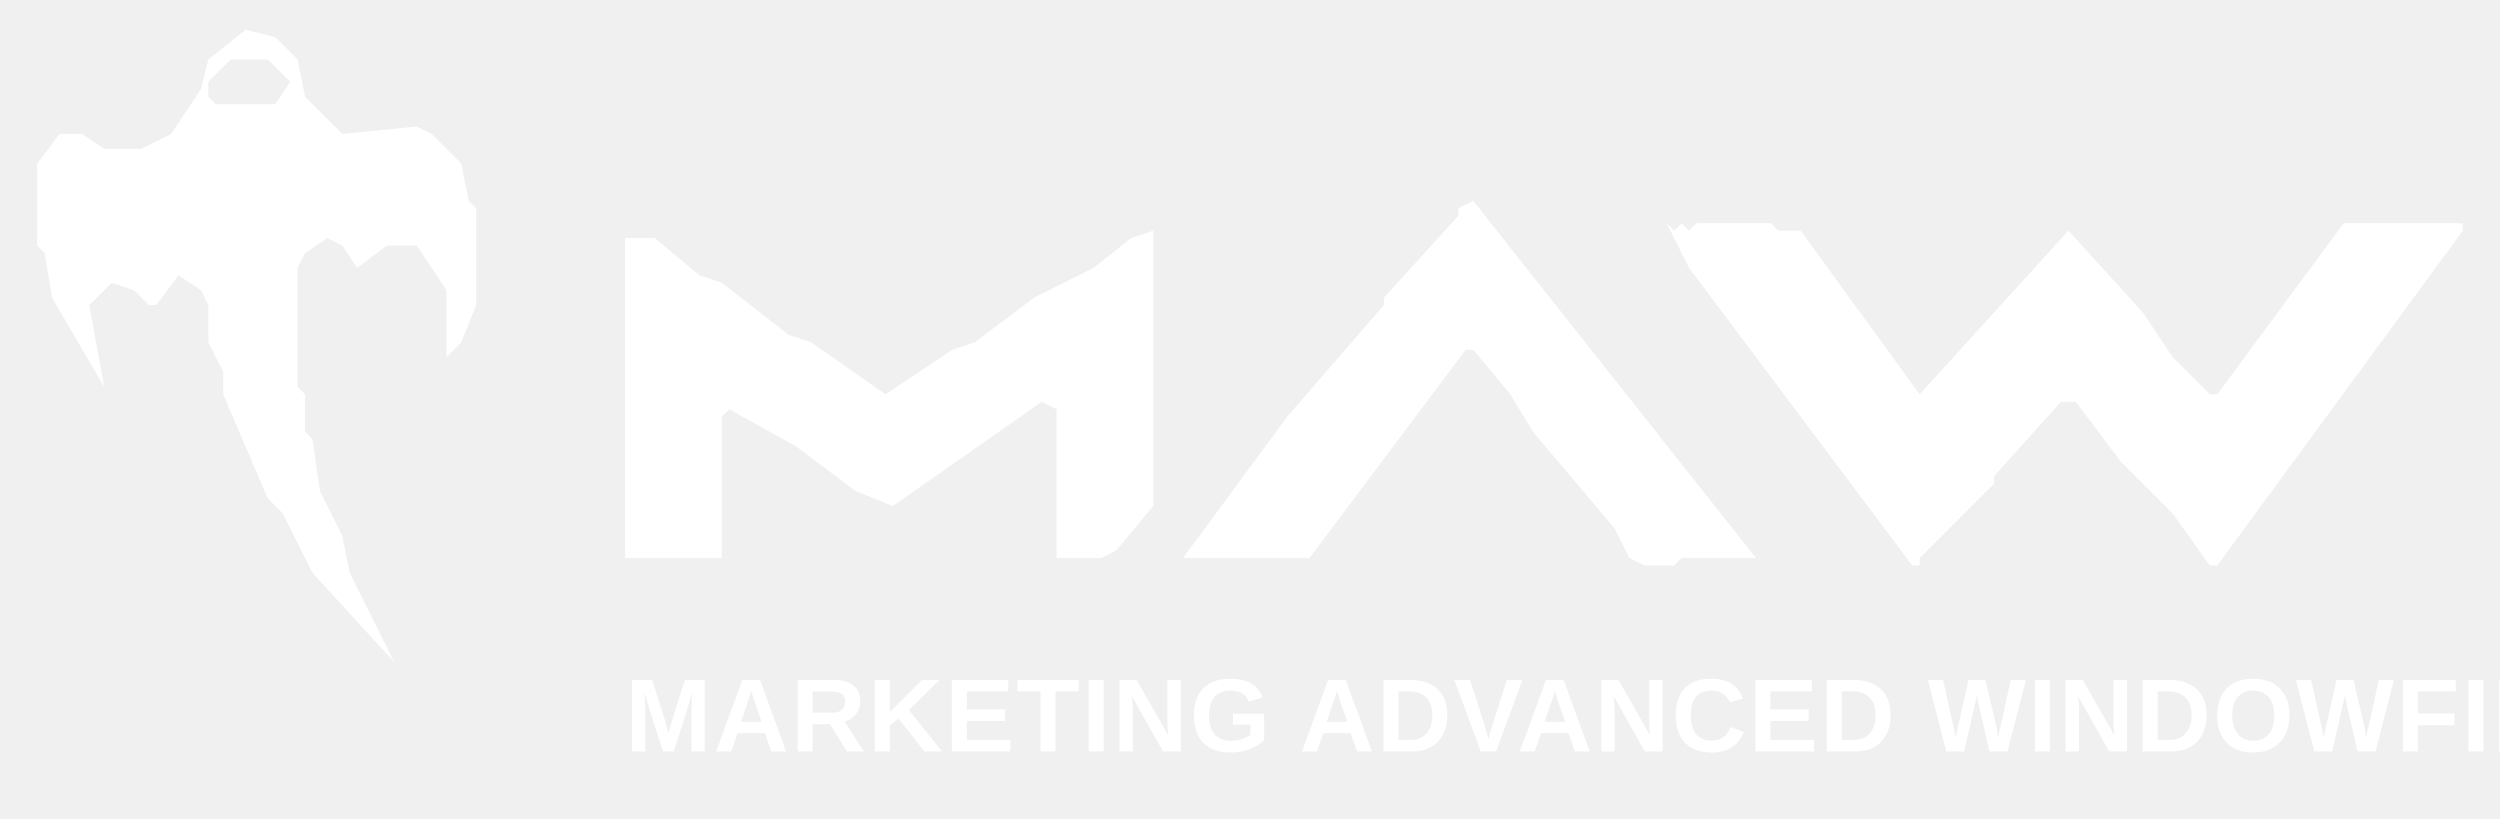
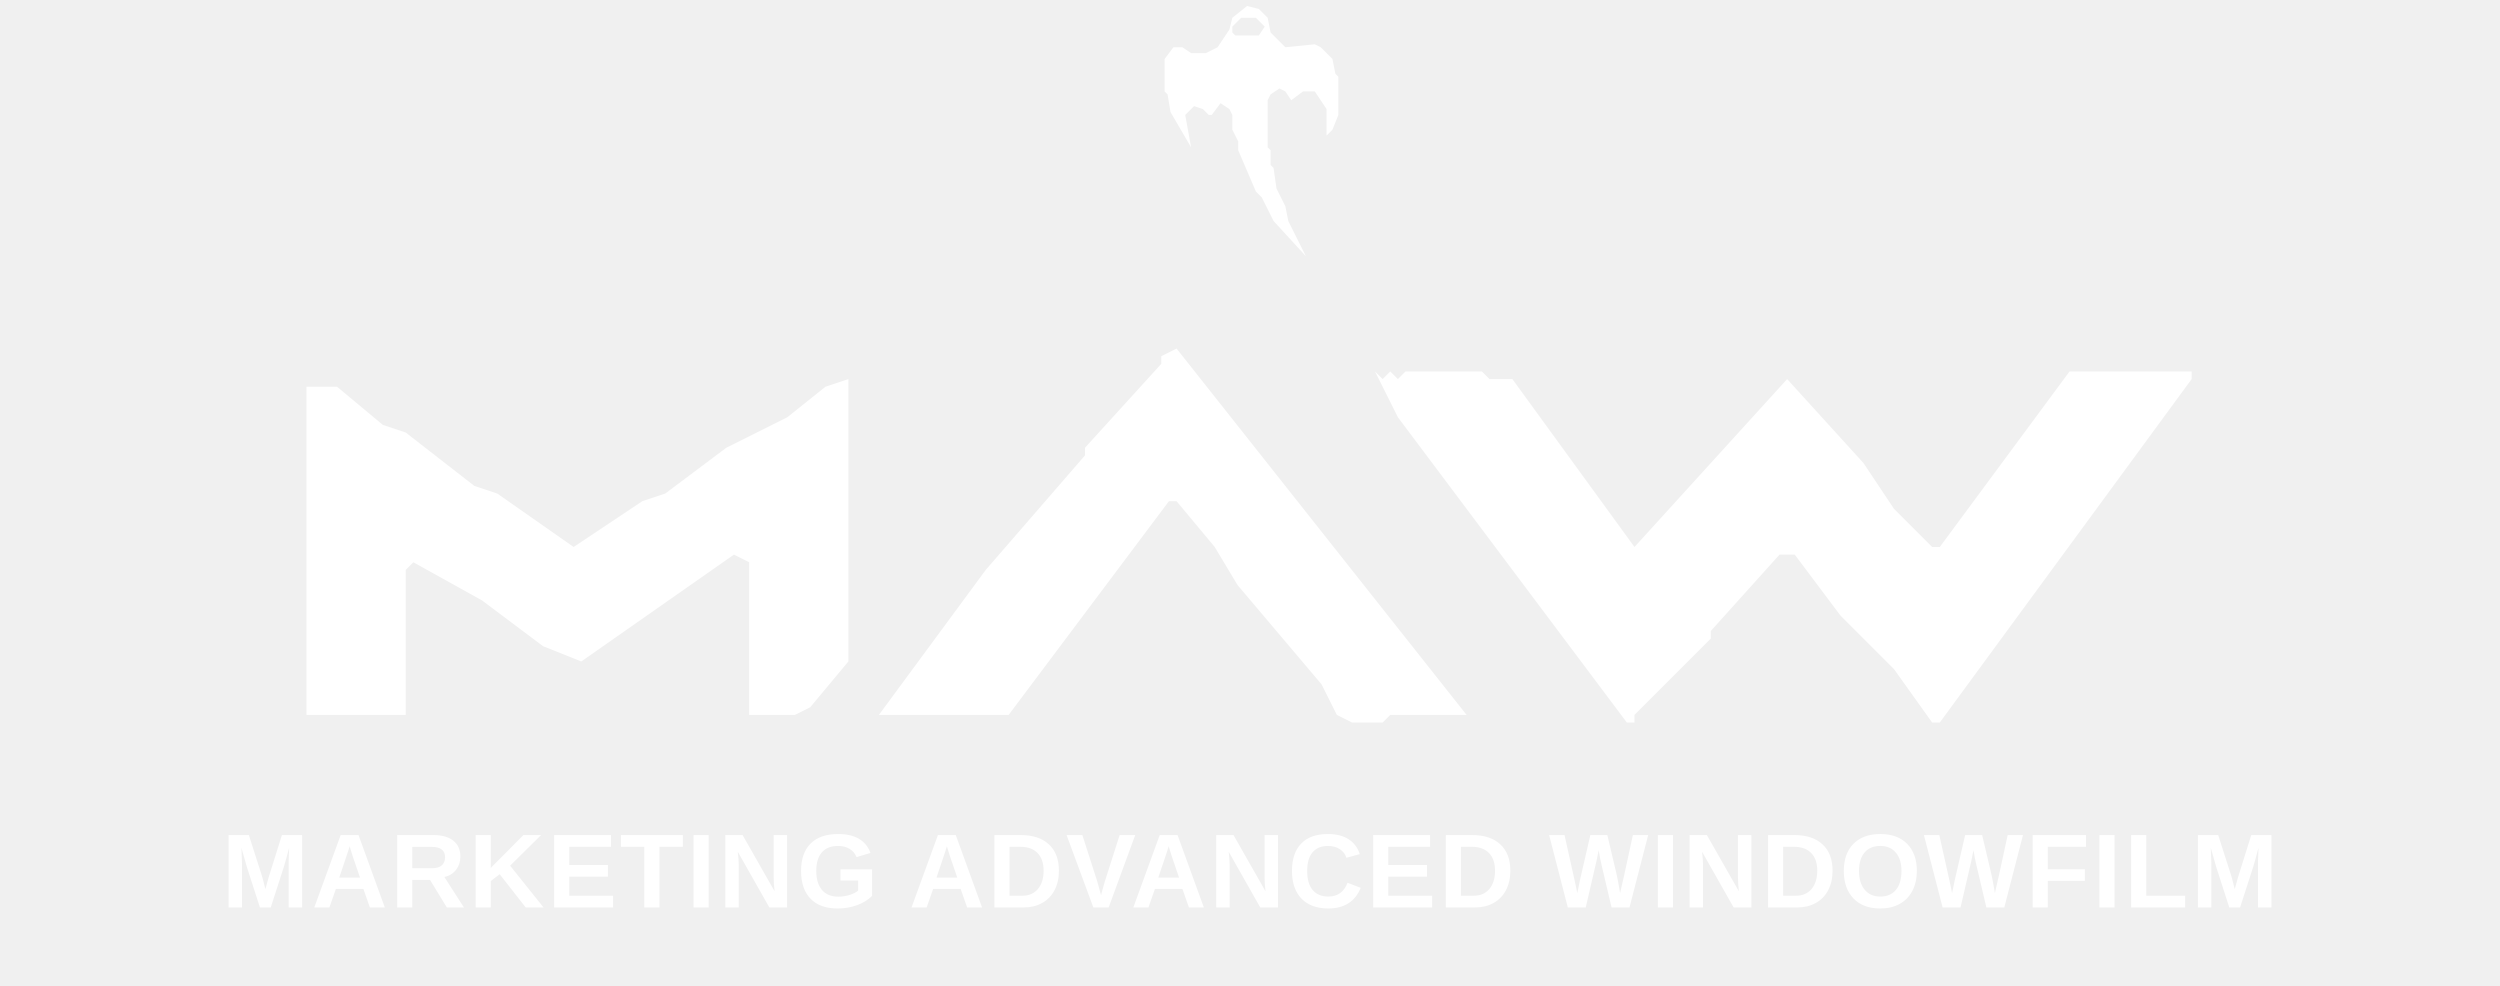
- <svg xmlns="http://www.w3.org/2000/svg" viewBox="0 0 336 110" role="img" aria-labelledby="maw-title maw-desc">
-   <path fill="#FFFFFF" fill-rule="evenodd" d="M155,31L152,32L147,36L139,40L131,46L128,47L119,53L109,46L106,45L97,38L94,37L88,32L84,32L84,75L97,75L97,56L98,55L107,60L115,66L120,68L140,54L142,55L142,75L148,75L150,74L155,68Z M224,30L227,36L257,76L258,76L258,75L268,65L268,64L277,54L279,54L285,62L292,69L297,76L298,76L331,31L331,30L315,30L298,53L297,53L292,48L288,42L278,31L258,53L242,31L239,31L238,30L228,30L227,31L226,30L225,31Z M159,75L176,75L197,47L198,47L203,53L206,58L217,71L219,75L221,76L225,76L226,75L236,75L198,27L196,28L196,29L186,40L186,41L173,56Z M28,13L28,11L31,8L36,8L39,11L37,14L29,14Z M33,4L28,8L27,12L23,18L19,20L14,20L11,18L8,18L5,22L5,33L6,34L7,40L14,52L12,41L15,38L18,39L20,41L21,41L24,37L27,39L28,41L28,46L30,50L30,53L36,67L38,69L42,77L53,89L47,77L46,72L43,66L42,59L41,58L41,53L40,52L40,36L41,34L44,32L46,33L48,36L52,33L56,33L60,39L60,48L62,46L64,41L64,28L63,27L62,22L58,18L56,17L46,18L41,13L40,8L37,5Z" />
-   <text x="84" y="101" fill="#FFFFFF" font-family="Arial,Helvetica,sans-serif" font-size="14" font-weight="700" letter-spacing=".25" textLength="245" lengthAdjust="spacingAndGlyphs">MARKETING ADVANCED WINDOWFILM</text>
+ <svg xmlns="http://www.w3.org/2000/svg" viewBox="0 0 416 164" role="img" aria-labelledby="mawTitle mawDesc">
+   <g fill="#FFFFFF" fill-rule="evenodd">
+     <path d="M28,13L28,11L31,8L36,8L39,11L37,14L29,14Z M33,4L28,8L27,12L23,18L19,20L14,20L11,18L8,18L5,22L5,33L6,34L7,40L14,52L12,41L15,38L18,39L20,41L21,41L24,37L27,39L28,41L28,46L30,50L30,53L36,67L38,69L42,77L53,89L47,77L46,72L43,66L42,59L41,58L41,53L40,52L40,36L41,34L44,32L46,33L48,36L52,33L56,33L60,39L60,48L62,46L64,41L64,28L63,27L62,22L58,18L56,17L46,18L41,13L40,8L37,5Z" transform="translate(208 1) scale(.49) translate(-34 -4)" />
+     <path d="M155,31L152,32L147,36L139,40L131,46L128,47L119,53L109,46L106,45L97,38L94,37L88,32L84,32L84,75L97,75L97,56L98,55L107,60L115,66L120,68L140,54L142,55L142,75L148,75L150,74L155,68Z M224,30L227,36L257,76L258,76L258,75L268,65L268,64L277,54L279,54L285,62L292,69L297,76L298,76L331,31L331,30L315,30L298,53L297,53L292,48L288,42L278,31L258,53L242,31L239,31L238,30L228,30L227,31L226,30L225,31Z M159,75L176,75L197,47L198,47L203,53L206,58L217,71L219,75L221,76L225,76L226,75L236,75L198,27L196,28L196,29L186,40L186,41L173,56Z" transform="translate(51 58) scale(1.27) translate(-84 -27)" />
+   </g>
+   <text x="208" y="151" text-anchor="middle" fill="#FFFFFF" font-family="Arial, Helvetica, sans-serif" font-size="17.5" font-weight="700" letter-spacing="0.42" textLength="327" lengthAdjust="spacingAndGlyphs">MARKETING ADVANCED WINDOWFILM</text>
</svg>
